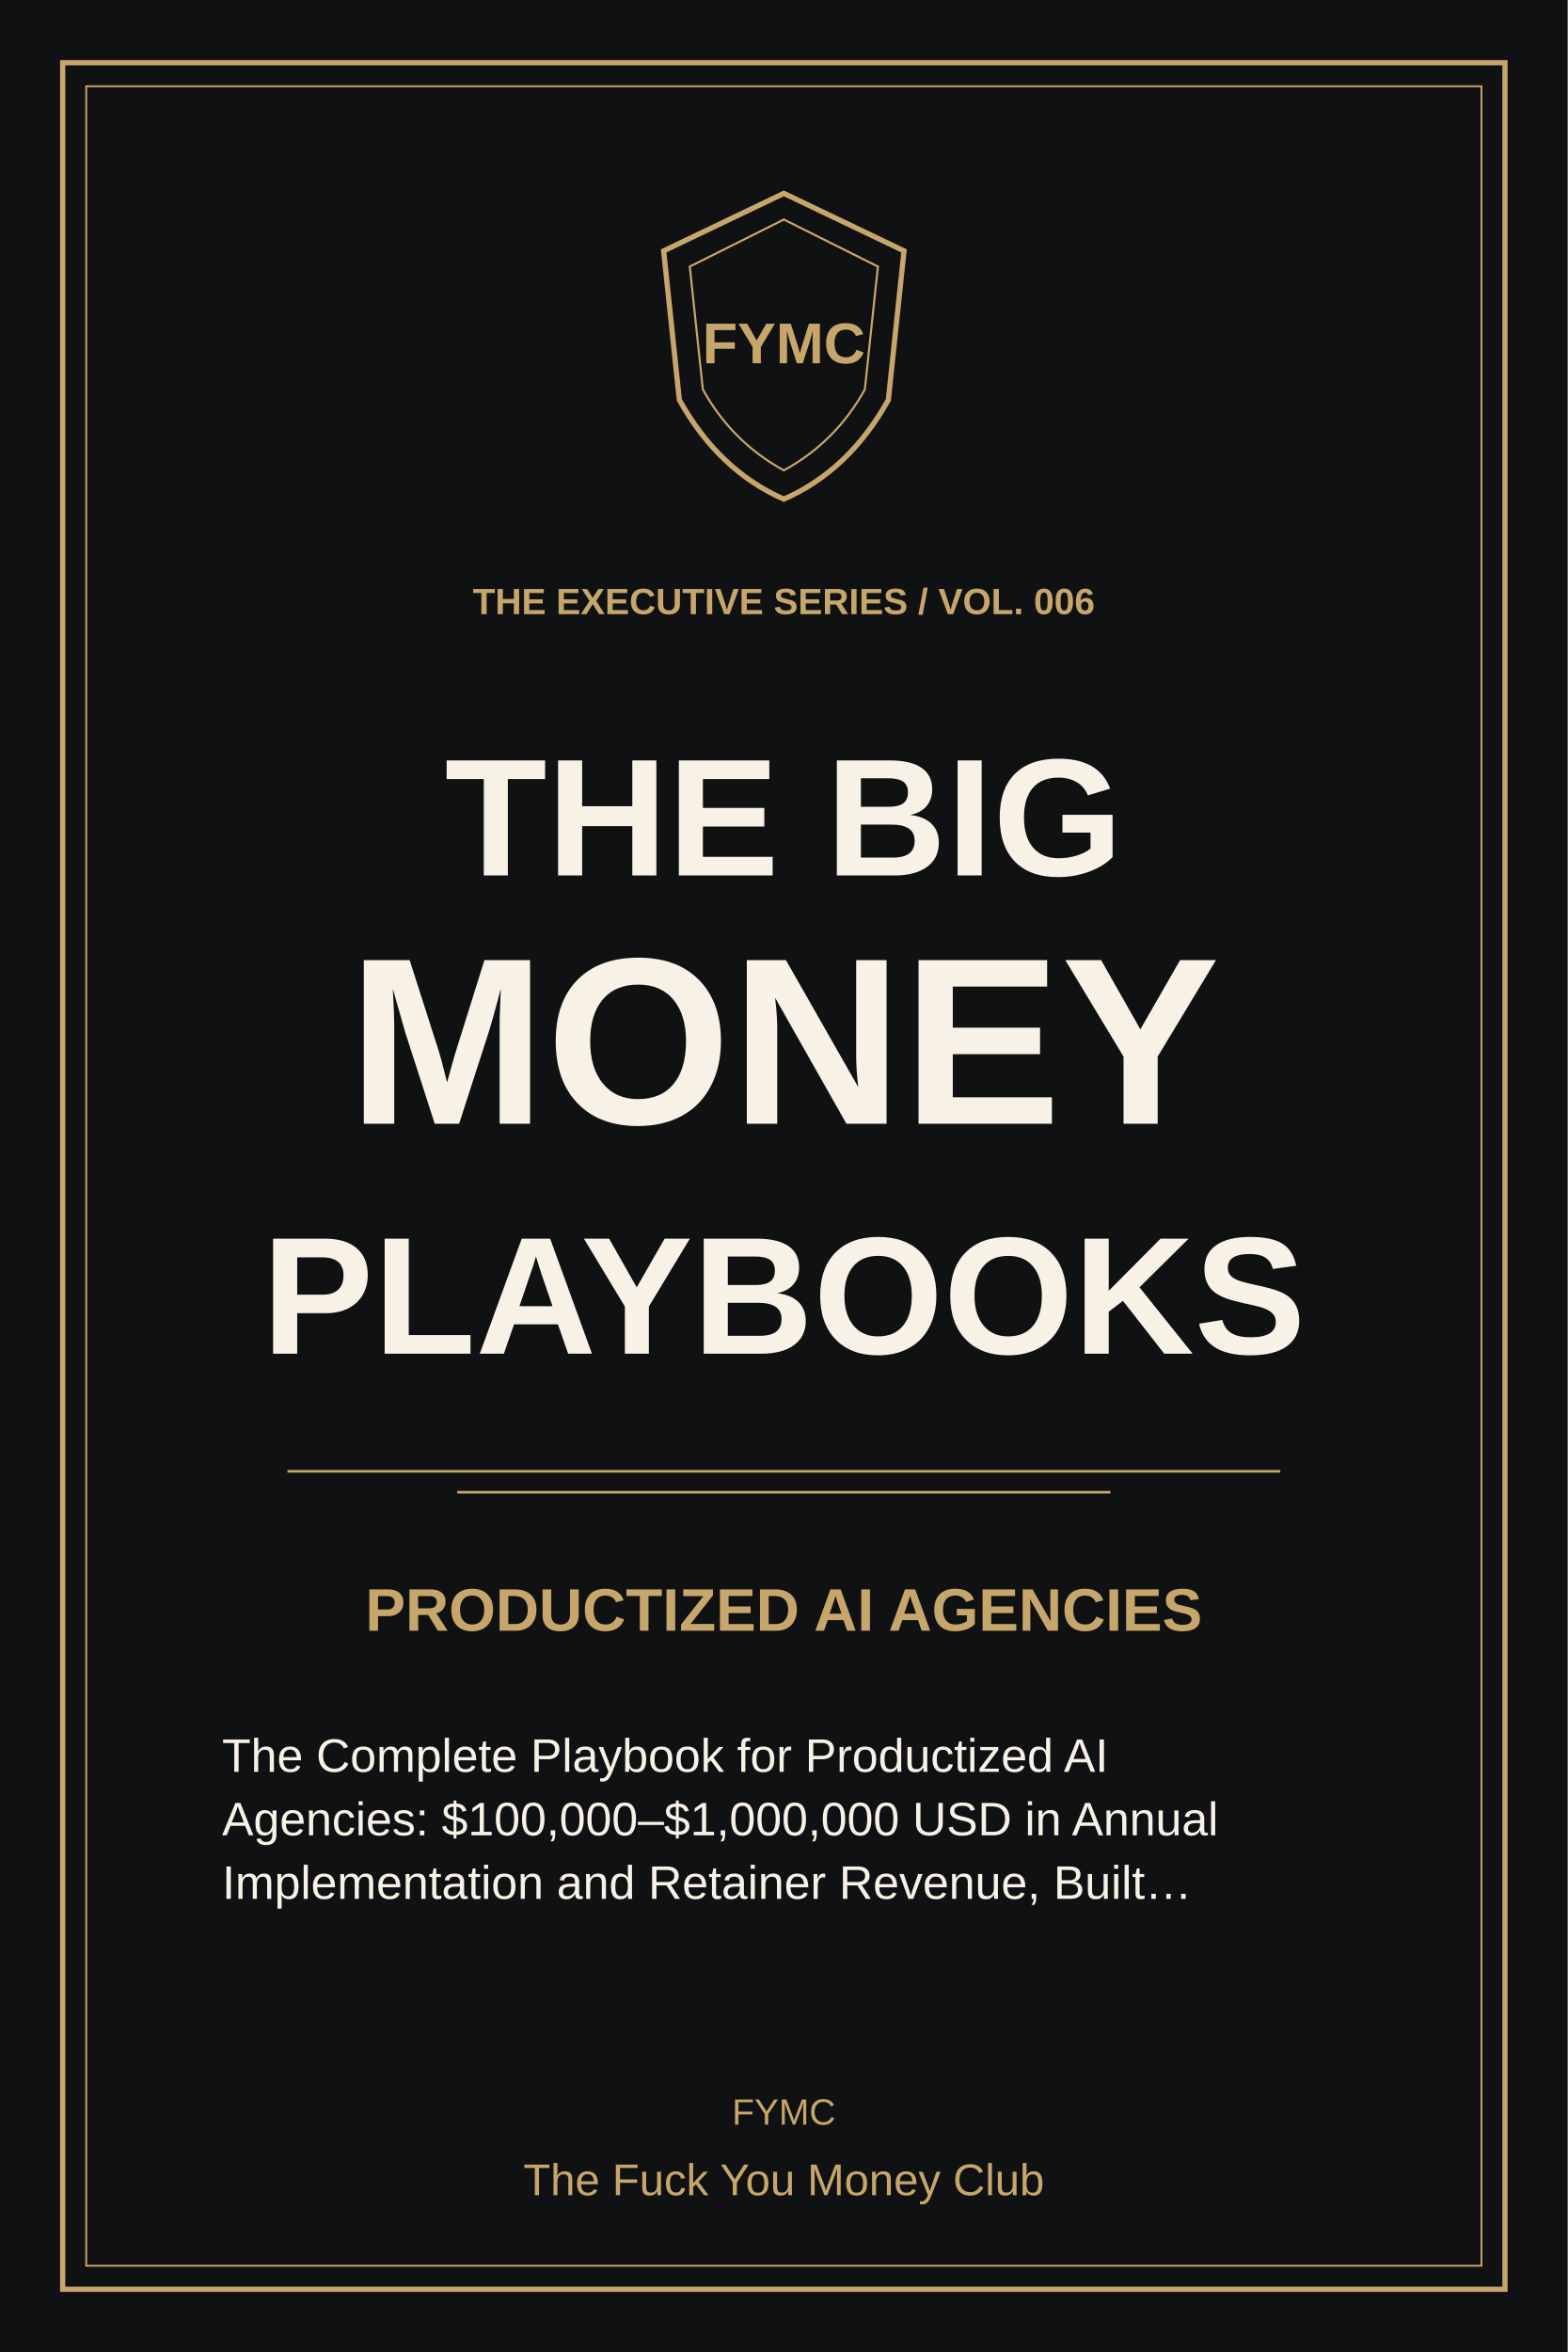
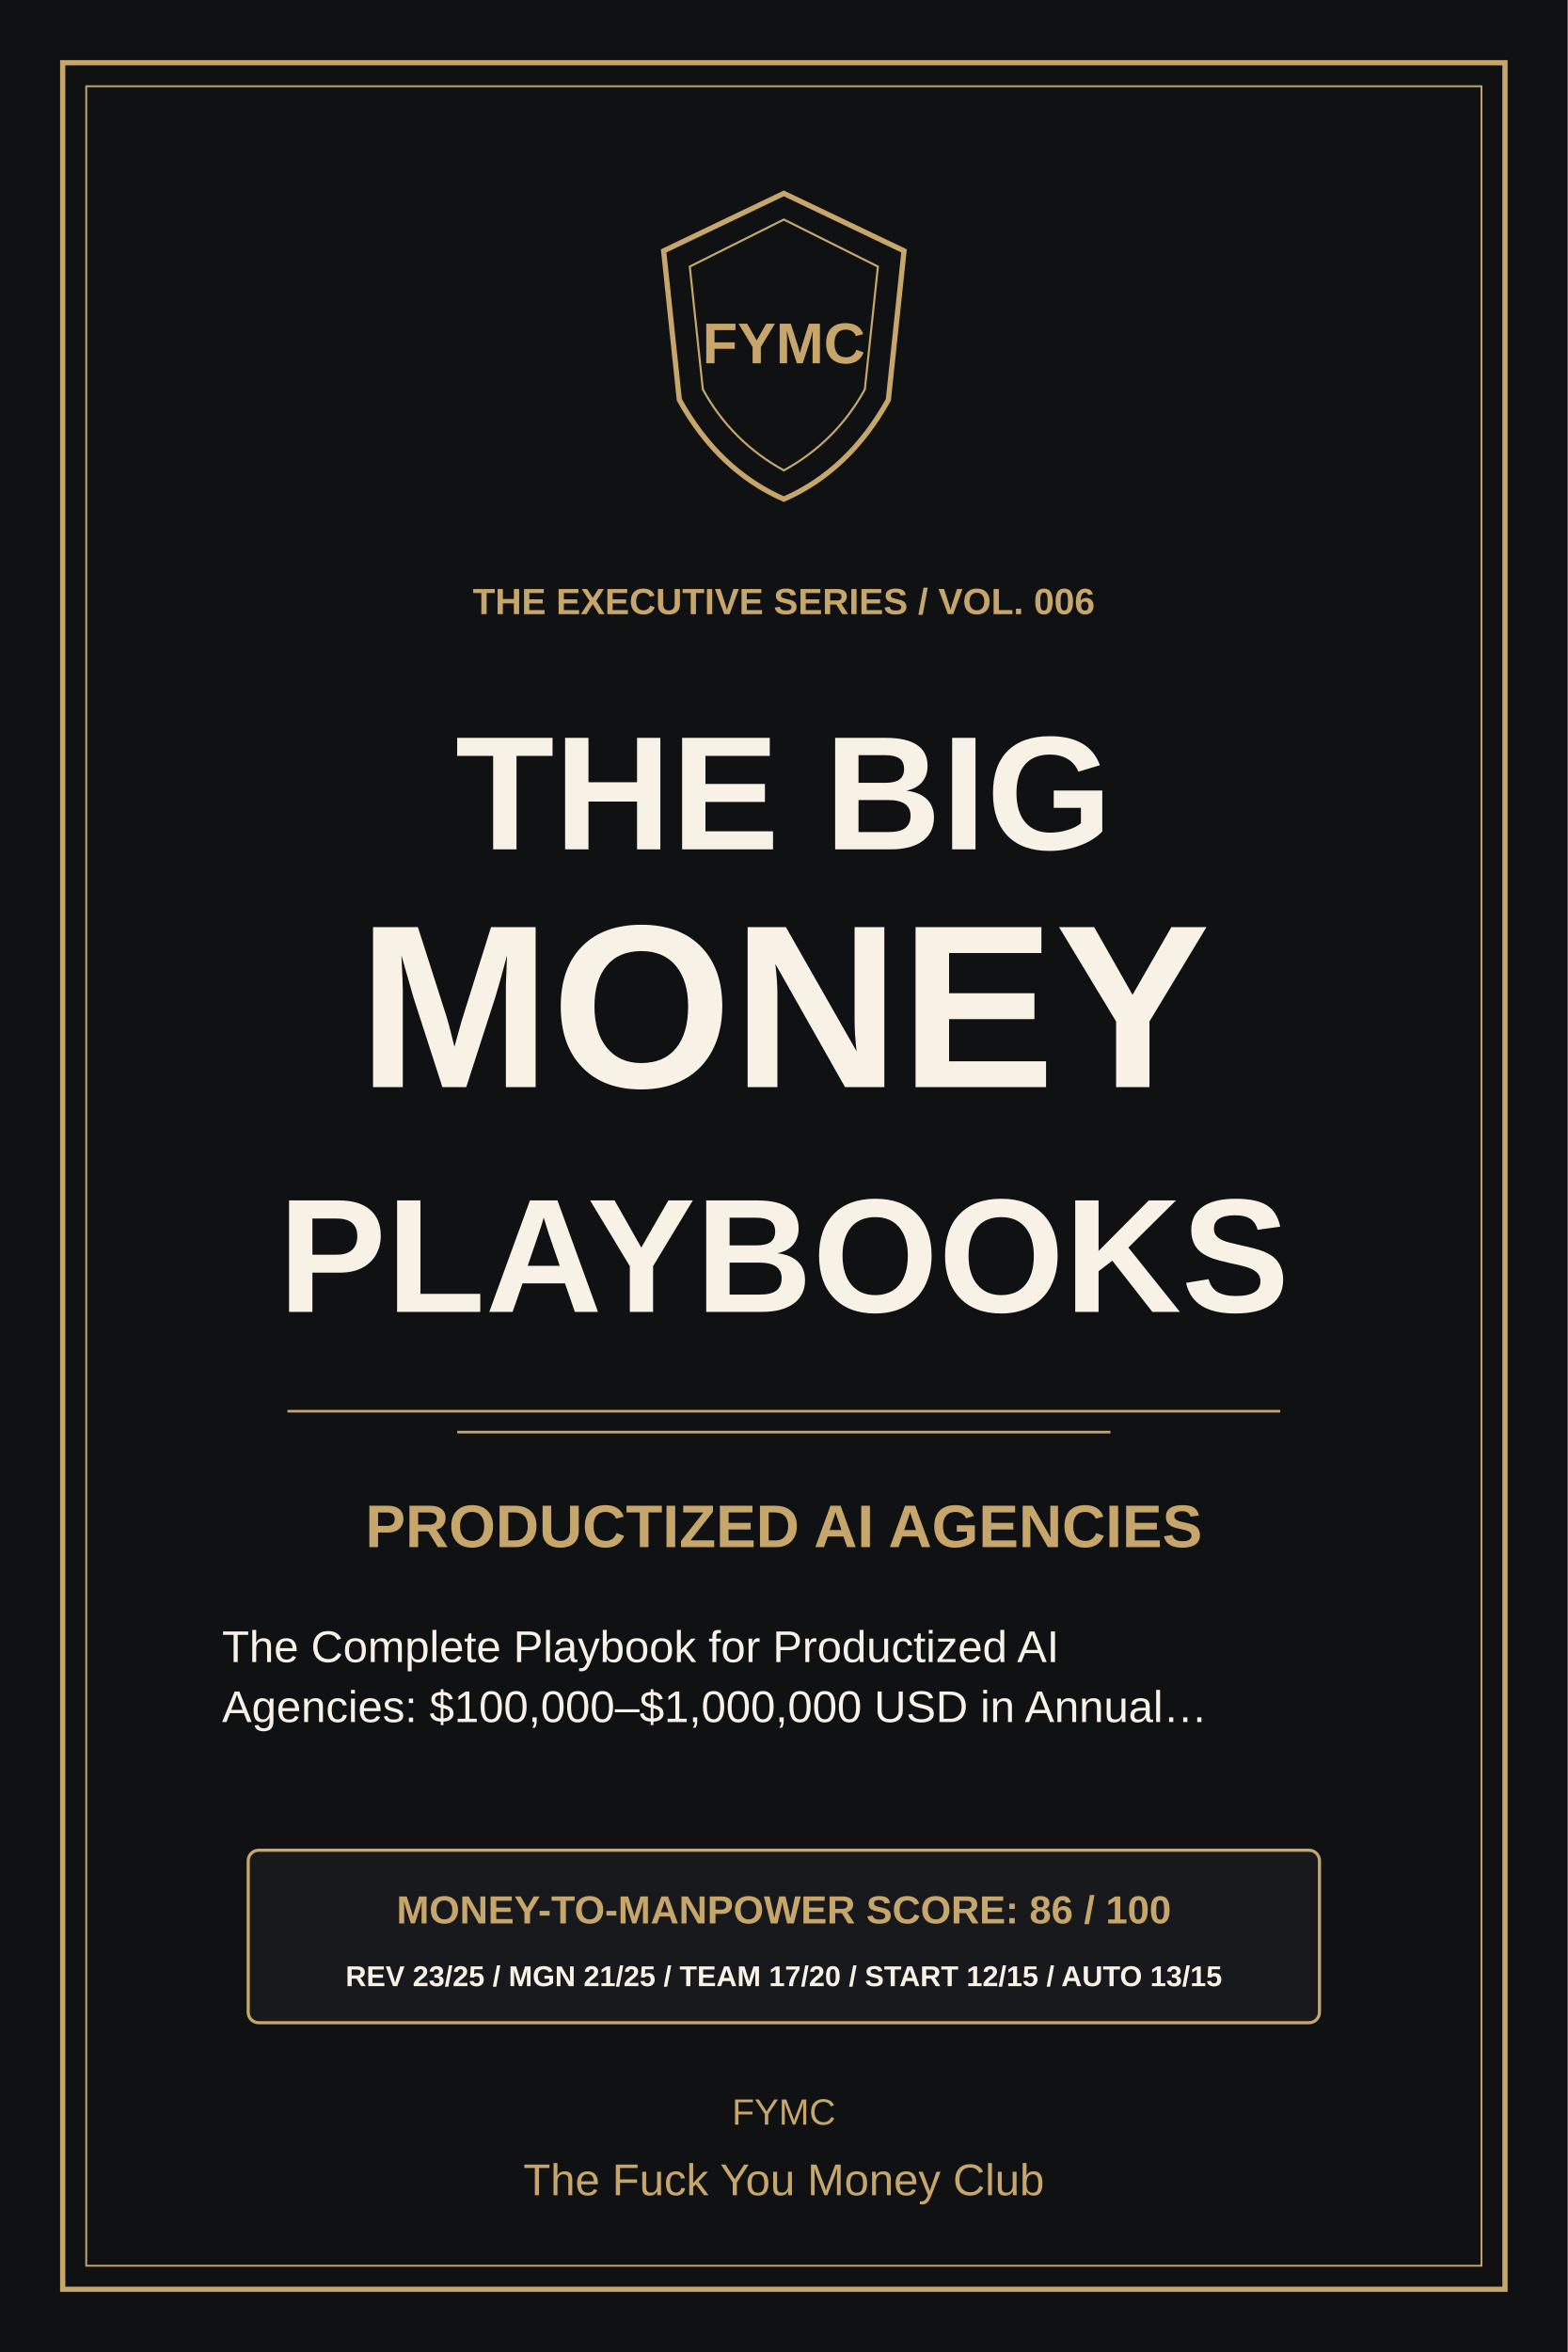
<svg xmlns="http://www.w3.org/2000/svg" width="600" height="900" viewBox="0 0 600 900" role="img" aria-labelledby="art-title art-desc">
  <defs>
    <linearGradient id="stage" x2="0.25" y2="1">
      <stop stop-color="#F5F2EC" />
      <stop offset="1" stop-color="#CEC8BC" />
    </linearGradient>
    <linearGradient id="pages" x2="1" y2="0">
      <stop stop-color="#AAA69C" />
      <stop offset="0.22" stop-color="#FFFDF5" />
      <stop offset="0.8" stop-color="#E4DFD3" />
      <stop offset="1" stop-color="#BAB4A6" />
    </linearGradient>
    <linearGradient id="foil" x2="1" y2="0.3">
      <stop stop-color="#FFFFFF" stop-opacity="0.18" />
      <stop offset="0.3" stop-color="#FFFFFF" stop-opacity="0" />
      <stop offset="1" stop-color="#000000" stop-opacity="0.2" />
    </linearGradient>
    <linearGradient id="metal" x2="1" y2="1">
      <stop stop-color="#797D80" />
      <stop offset="0.35" stop-color="#272A2D" />
      <stop offset="0.72" stop-color="#090B0C" />
      <stop offset="1" stop-color="#63676A" />
    </linearGradient>
    <linearGradient id="glass" x2="1" y2="1">
      <stop stop-color="#FFFFFF" stop-opacity="0.14" />
      <stop offset="0.48" stop-color="#FFFFFF" stop-opacity="0" />
    </linearGradient>
    <filter id="shadow" x="-50%" y="-100%" width="200%" height="300%">
      <feGaussianBlur stdDeviation="15" />
    </filter>
  </defs>
  <rect x="0" y="0" width="600" height="900" rx="0" fill="#101113" stroke="none" stroke-width="1" />
  <rect x="24" y="24" width="552" height="852" rx="0" fill="none" stroke="#C7A66B" stroke-width="2" />
  <rect x="33" y="33" width="534" height="834" rx="0" fill="none" stroke="#C7A66B" stroke-width="0.7" />
  <path d="M300 74 L346 96 L340 153 Q325 180 300 191 Q275 180 260 153 L254 96 Z" fill="none" stroke="#C7A66B" stroke-width="2" />
  <path d="M300 84 L336 102 L331 149 Q320 169 300 180 Q280 169 269 149 L264 102 Z" fill="none" stroke="#C7A66B" stroke-width="0.8" />
  <text x="300" y="139" fill="#C7A66B" font-family="Arial, Helvetica, sans-serif" font-size="22" font-weight="700" text-anchor="middle">FYMC</text>
  <text x="300" y="235" fill="#C7A66B" font-family="Arial, Helvetica, sans-serif" font-size="14" font-weight="700" text-anchor="middle">THE EXECUTIVE SERIES / VOL. 006</text>
-   <text x="300" y="335" fill="#F7F1E6" font-family="Arial, Helvetica, sans-serif" font-size="64" font-weight="800" text-anchor="middle">THE BIG</text>
-   <text x="300" y="430" fill="#F7F1E6" font-family="Arial, Helvetica, sans-serif" font-size="91" font-weight="800" text-anchor="middle">MONEY</text>
-   <text x="300" y="518" fill="#F7F1E6" font-family="Arial, Helvetica, sans-serif" font-size="64" font-weight="800" text-anchor="middle">PLAYBOOKS</text>
-   <path d="M110 563 H490 M175 571 H425" fill="none" stroke="#C7A66B" stroke-width="1" />
-   <text x="300" y="624" fill="#C7A66B" font-family="Arial, Helvetica, sans-serif" font-size="23" font-weight="600" text-anchor="middle">PRODUCTIZED AI AGENCIES</text>
-   <text x="85" y="678.0" fill="#F7F1E6" font-family="Arial, Helvetica, sans-serif" font-size="18" font-weight="400" text-anchor="start">The Complete Playbook for Productized AI</text>
-   <text x="85" y="702.3" fill="#F7F1E6" font-family="Arial, Helvetica, sans-serif" font-size="18" font-weight="400" text-anchor="start">Agencies: $100,000–$1,000,000 USD in Annual</text>
-   <text x="85" y="726.6" fill="#F7F1E6" font-family="Arial, Helvetica, sans-serif" font-size="18" font-weight="400" text-anchor="start">Implementation and Retainer Revenue, Built…</text>
+   <text x="300" y="325" fill="#F7F1E6" font-family="Arial, Helvetica, sans-serif" font-size="62" font-weight="800" text-anchor="middle">THE BIG</text>
+   <text x="300" y="416" fill="#F7F1E6" font-family="Arial, Helvetica, sans-serif" font-size="89" font-weight="800" text-anchor="middle">MONEY</text>
+   <text x="300" y="502" fill="#F7F1E6" font-family="Arial, Helvetica, sans-serif" font-size="62" font-weight="800" text-anchor="middle">PLAYBOOKS</text>
+   <path d="M110 540 H490 M175 548 H425" fill="none" stroke="#C7A66B" stroke-width="1" />
+   <text x="300" y="592" fill="#C7A66B" font-family="Arial, Helvetica, sans-serif" font-size="23" font-weight="600" text-anchor="middle">PRODUCTIZED AI AGENCIES</text>
+   <text x="85" y="636.0" fill="#F7F1E6" font-family="Arial, Helvetica, sans-serif" font-size="17" font-weight="400" text-anchor="start">The Complete Playbook for Productized AI</text>
+   <text x="85" y="658.95" fill="#F7F1E6" font-family="Arial, Helvetica, sans-serif" font-size="17" font-weight="400" text-anchor="start">Agencies: $100,000–$1,000,000 USD in Annual…</text>
+   <rect x="95" y="708" width="410" height="66" rx="4" fill="#17191D" stroke="#C7A66B" stroke-width="1.2" />
+   <text x="300" y="736" fill="#C7A66B" font-family="Arial, Helvetica, sans-serif" font-size="15" font-weight="700" text-anchor="middle">MONEY-TO-MANPOWER SCORE: 86 / 100</text>
+   <text x="300" y="760" fill="#F7F1E6" font-family="Arial, Helvetica, sans-serif" font-size="11" font-weight="600" text-anchor="middle" textLength="386" lengthAdjust="spacingAndGlyphs">REV 23/25 / MGN 21/25 / TEAM 17/20 / START 12/15 / AUTO 13/15</text>
  <text x="300" y="813" fill="#C7A66B" font-family="Arial, Helvetica, sans-serif" font-size="14" font-weight="400" text-anchor="middle">FYMC</text>
  <text x="300" y="840" fill="#C7A66B" font-family="Arial, Helvetica, sans-serif" font-size="17" font-weight="400" text-anchor="middle">The Fuck You Money Club</text>
</svg>
